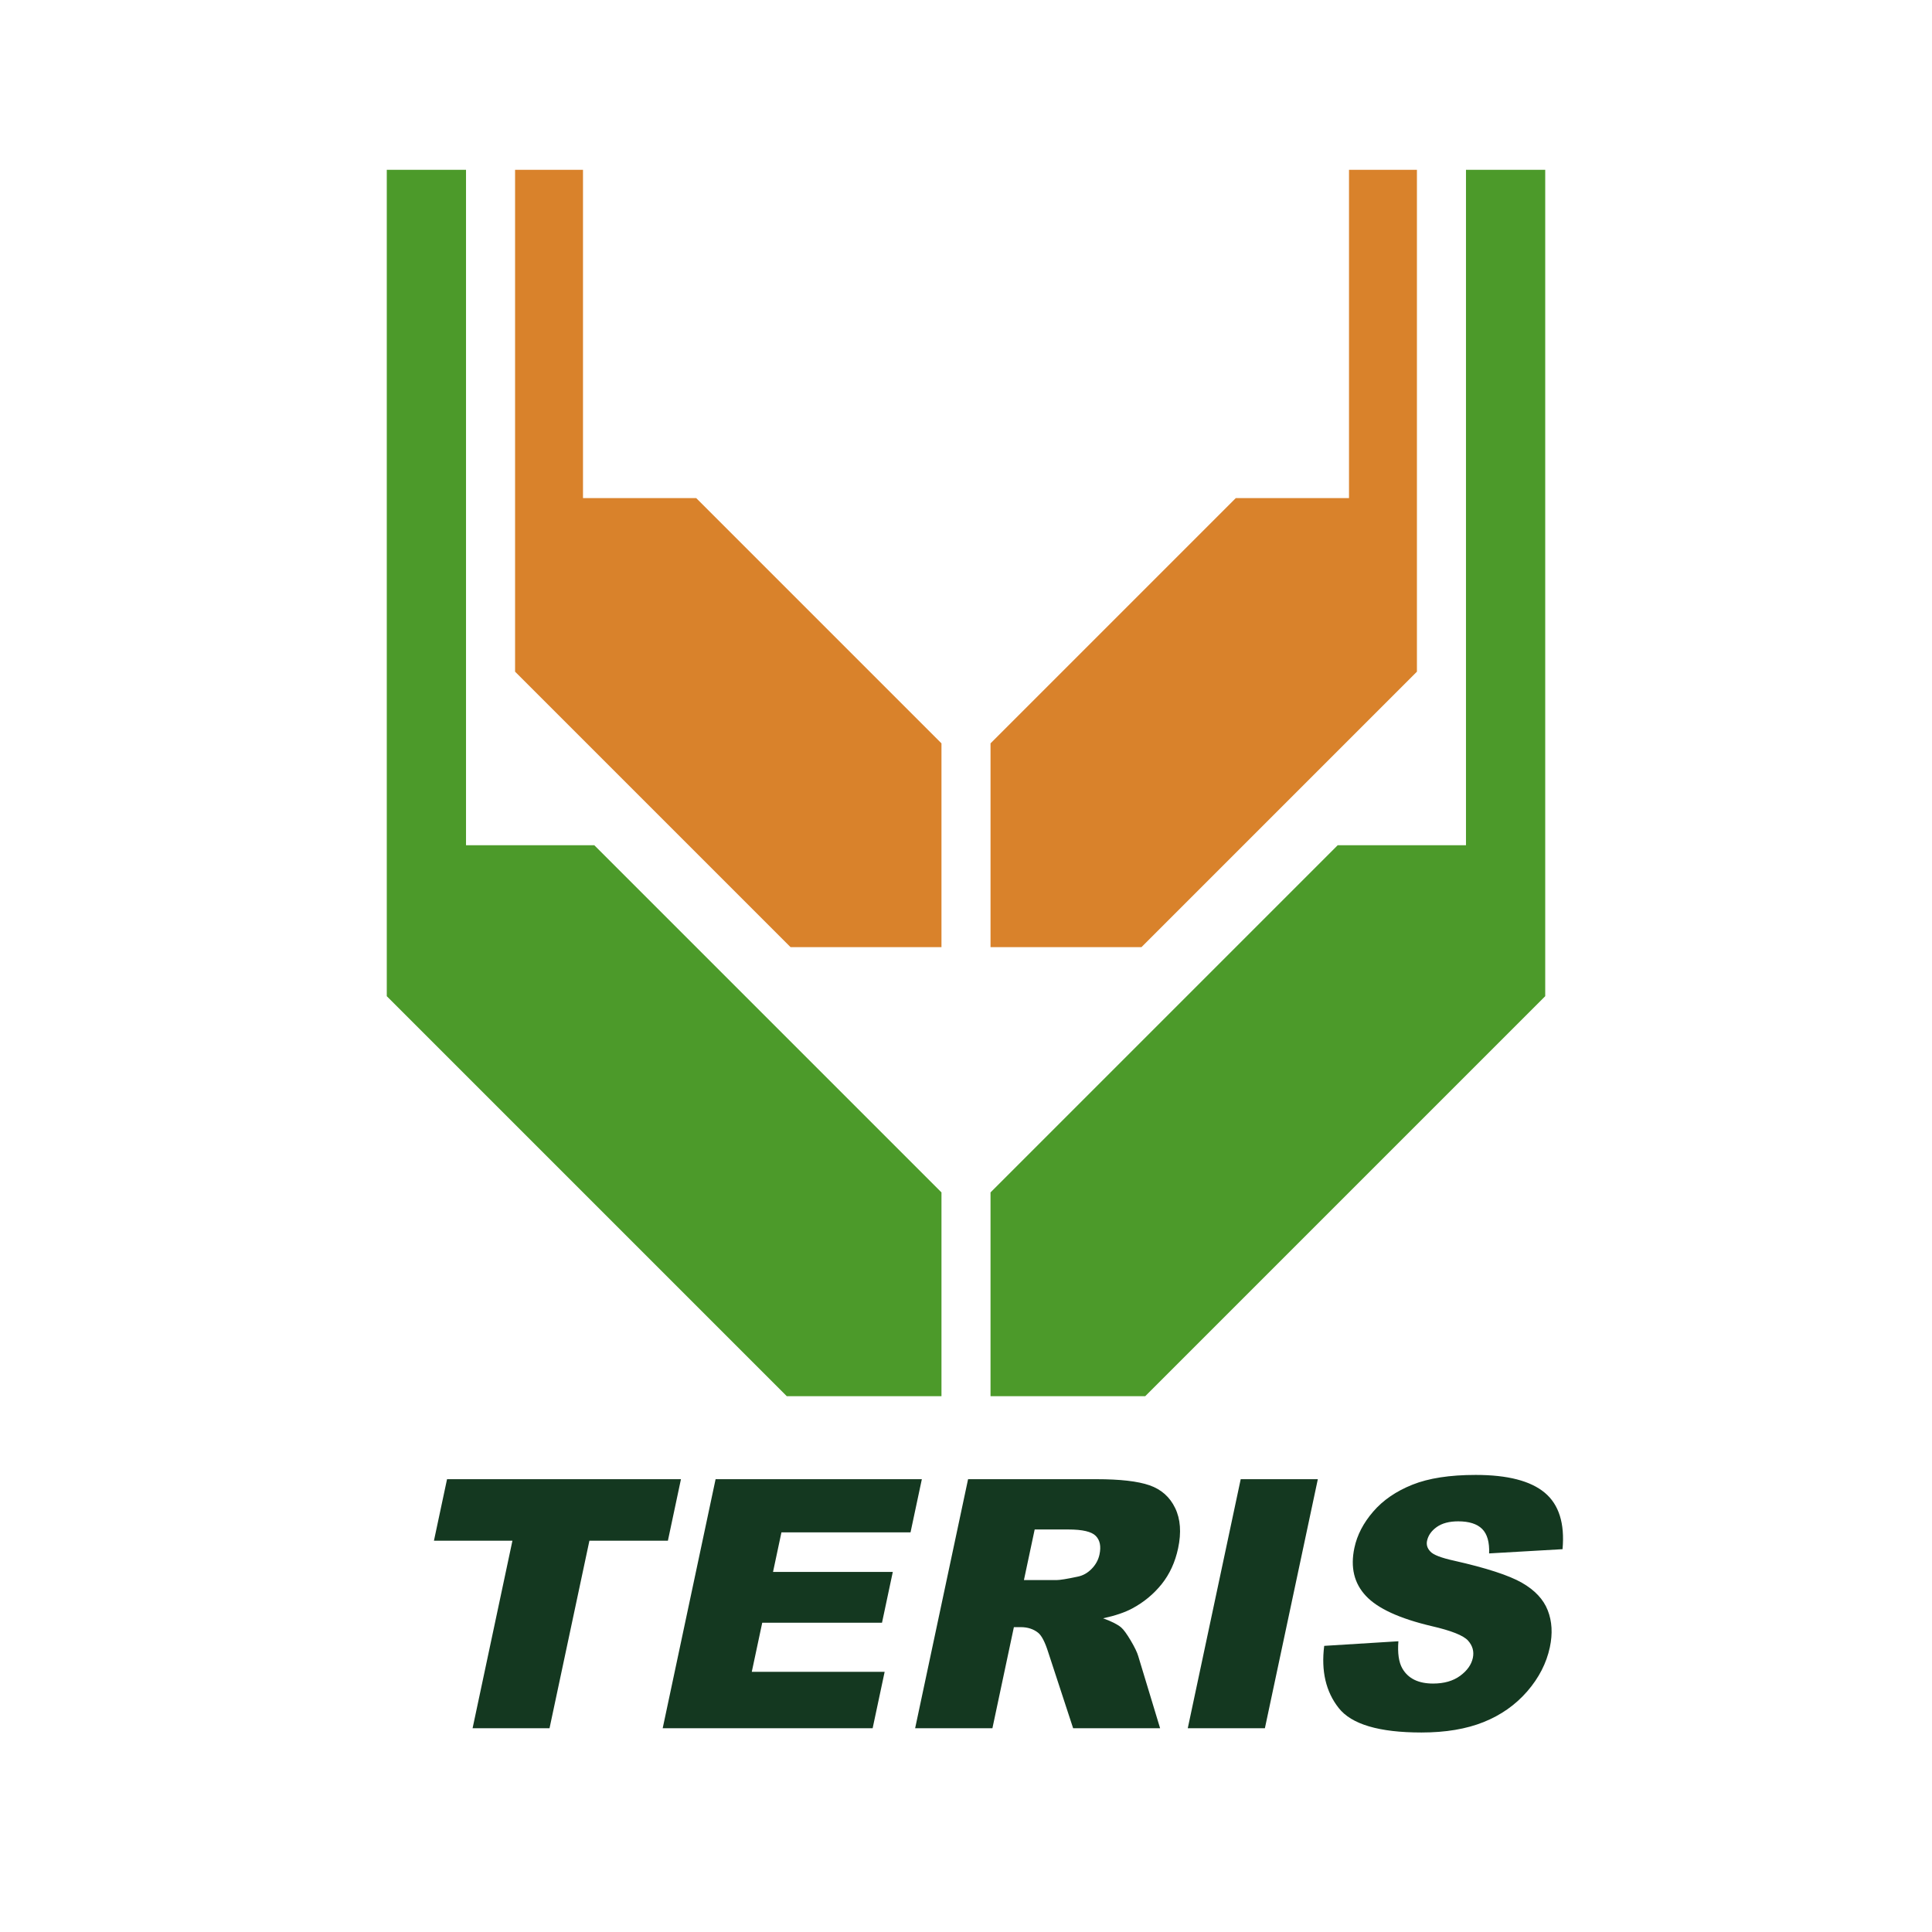
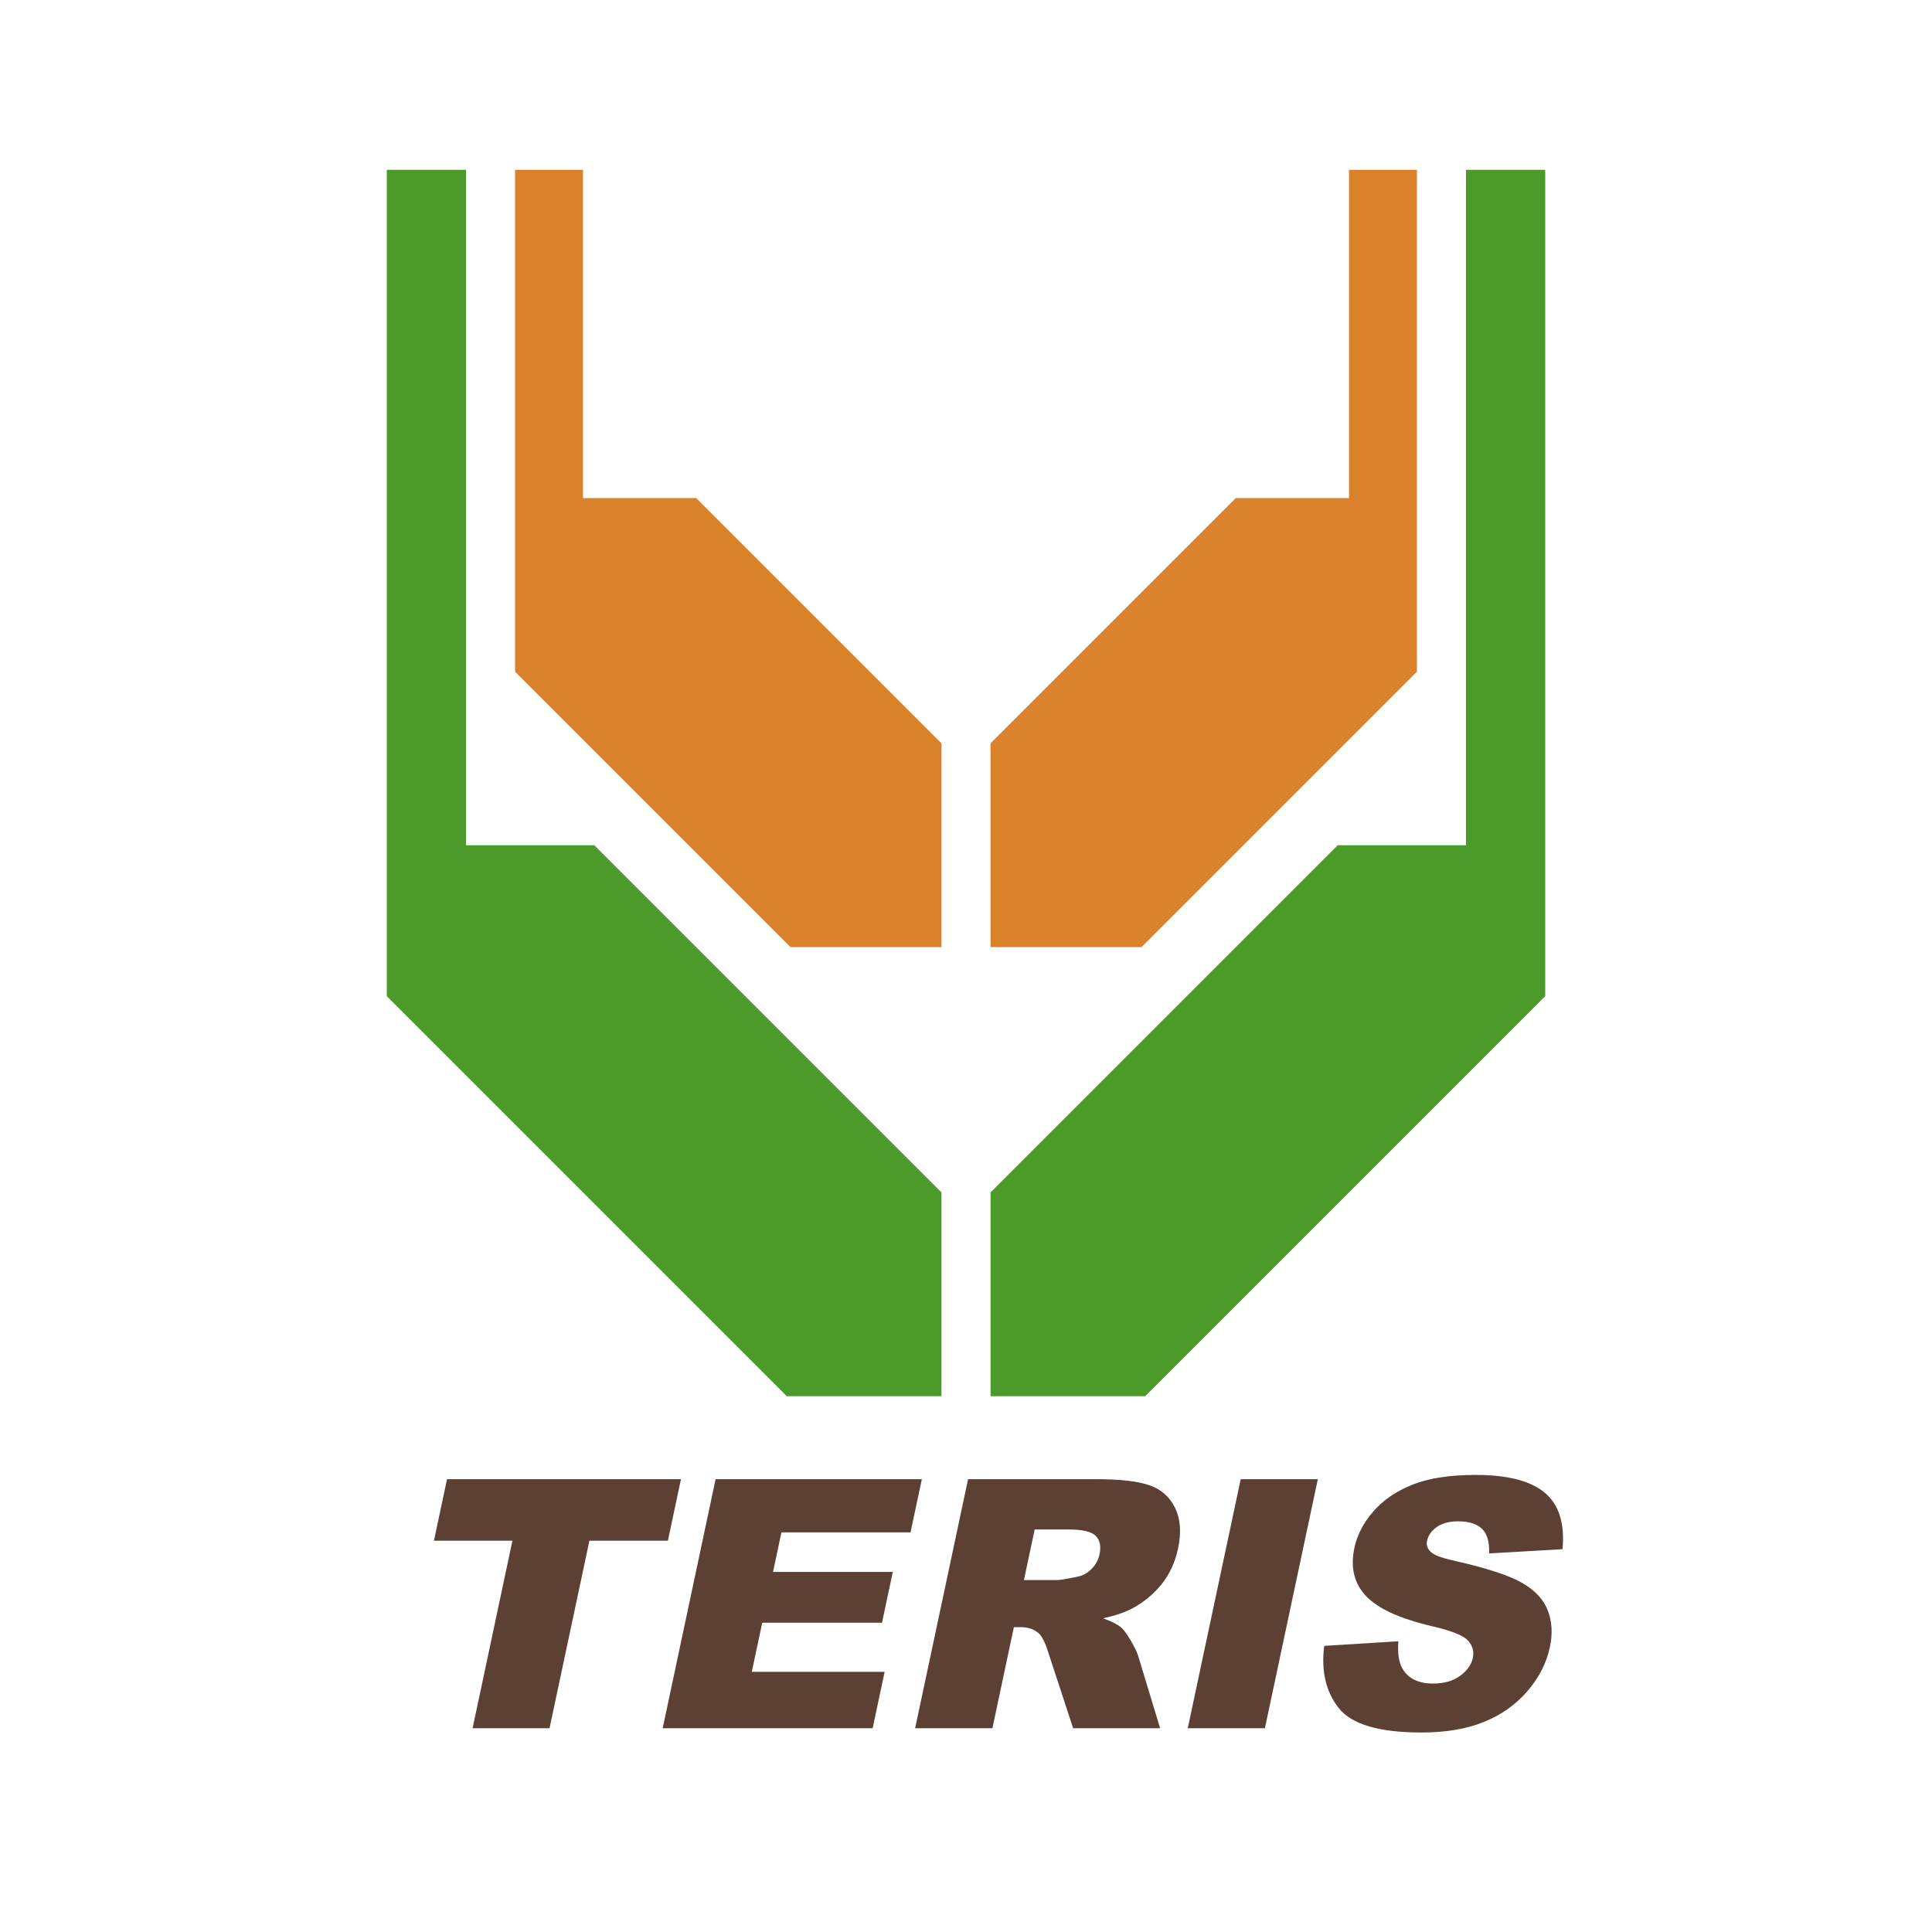
<svg xmlns="http://www.w3.org/2000/svg" viewBox="0 0 512 512" width="100%" height="100%">
  <g id="teris-emblem">
    <path d="M 102.5 45.0 L 102.5 264.0 L 208.5 370.0 L 249.5 370.0 L 249.5 316.0 L 157.5 224.0 L 123.5 224.0 L 123.5 45.0 Z" fill="#4C9A2A" />
    <path d="M 409.5 45.0 L 409.5 264.0 L 303.5 370.0 L 262.5 370.0 L 262.5 316.0 L 354.5 224.0 L 388.5 224.0 L 388.5 45.0 Z" fill="#4C9A2A" />
    <path d="M 136.5 45.0 L 136.5 178.0 L 209.5 251.0 L 249.5 251.0 L 249.5 197.0 L 184.5 132.0 L 154.5 132.0 L 154.5 45.0 Z" fill="#D9822B" />
    <path d="M 375.5 45.0 L 375.5 178.0 L 302.5 251.0 L 262.5 251.0 L 262.5 197.0 L 327.5 132.0 L 357.5 132.0 L 357.5 45.0 Z" fill="#D9822B" />
  </g>
-   <g id="teris-text" fill="#143820">
+   <g id="teris-text" fill="#5C4033">
    <path d="M118.47 392.0H180.46L177.00 408.30H156.20L145.63 458.0H125.24L135.80 408.30H115.00Z M189.64 392.0H244.30L241.30 406.09H207.09L204.86 416.58H236.60L233.74 430.04H202.00L199.23 443.05H234.44L231.26 458.0H175.62Z M242.52 458.0 256.55 392.0H290.54Q299.99 392.0 304.64 393.62Q309.30 395.24 311.42 399.63Q313.55 404.02 312.21 410.32Q311.04 415.82 307.86 419.80Q304.67 423.78 300.05 426.26Q297.10 427.84 292.33 428.87Q295.72 430.09 297.13 431.30Q298.08 432.11 299.66 434.77Q301.23 437.43 301.64 438.87L307.44 458.0H284.39L277.78 437.83Q276.54 433.91 275.17 432.74Q273.29 431.21 270.50 431.21H268.69L263.00 458.0ZM271.35 418.74H279.94Q281.34 418.74 285.54 417.84Q287.65 417.44 289.29 415.77Q290.92 414.11 291.38 411.94Q292.06 408.75 290.40 407.04Q288.74 405.33 283.16 405.33H274.20Z M328.80 392.0H349.24L335.21 458.0H314.77Z M350.93 436.17 370.59 434.95Q370.22 439.68 371.63 442.15Q373.93 446.16 379.78 446.16Q384.15 446.16 386.95 444.11Q389.74 442.06 390.32 439.36Q390.86 436.80 389.04 434.77Q387.22 432.74 379.41 430.94Q366.64 427.93 361.98 422.93Q357.28 417.93 358.93 410.19Q360.01 405.10 363.92 400.58Q367.83 396.05 374.30 393.46Q380.77 390.87 391.08 390.87Q403.73 390.87 409.37 395.58Q415.01 400.28 414.09 410.55L394.63 411.67Q394.81 407.22 392.79 405.19Q390.76 403.17 386.44 403.17Q382.89 403.17 380.76 404.67Q378.64 406.18 378.18 408.34Q377.85 409.92 379.07 411.18Q380.23 412.48 385.39 413.61Q398.15 416.49 403.31 419.44Q408.47 422.39 410.17 426.76Q411.88 431.12 410.73 436.53Q409.38 442.87 404.73 448.23Q400.08 453.59 393.19 456.36Q386.30 459.13 376.71 459.13Q359.87 459.13 354.77 452.64Q349.66 446.16 350.93 436.17Z" />
  </g>
</svg>
